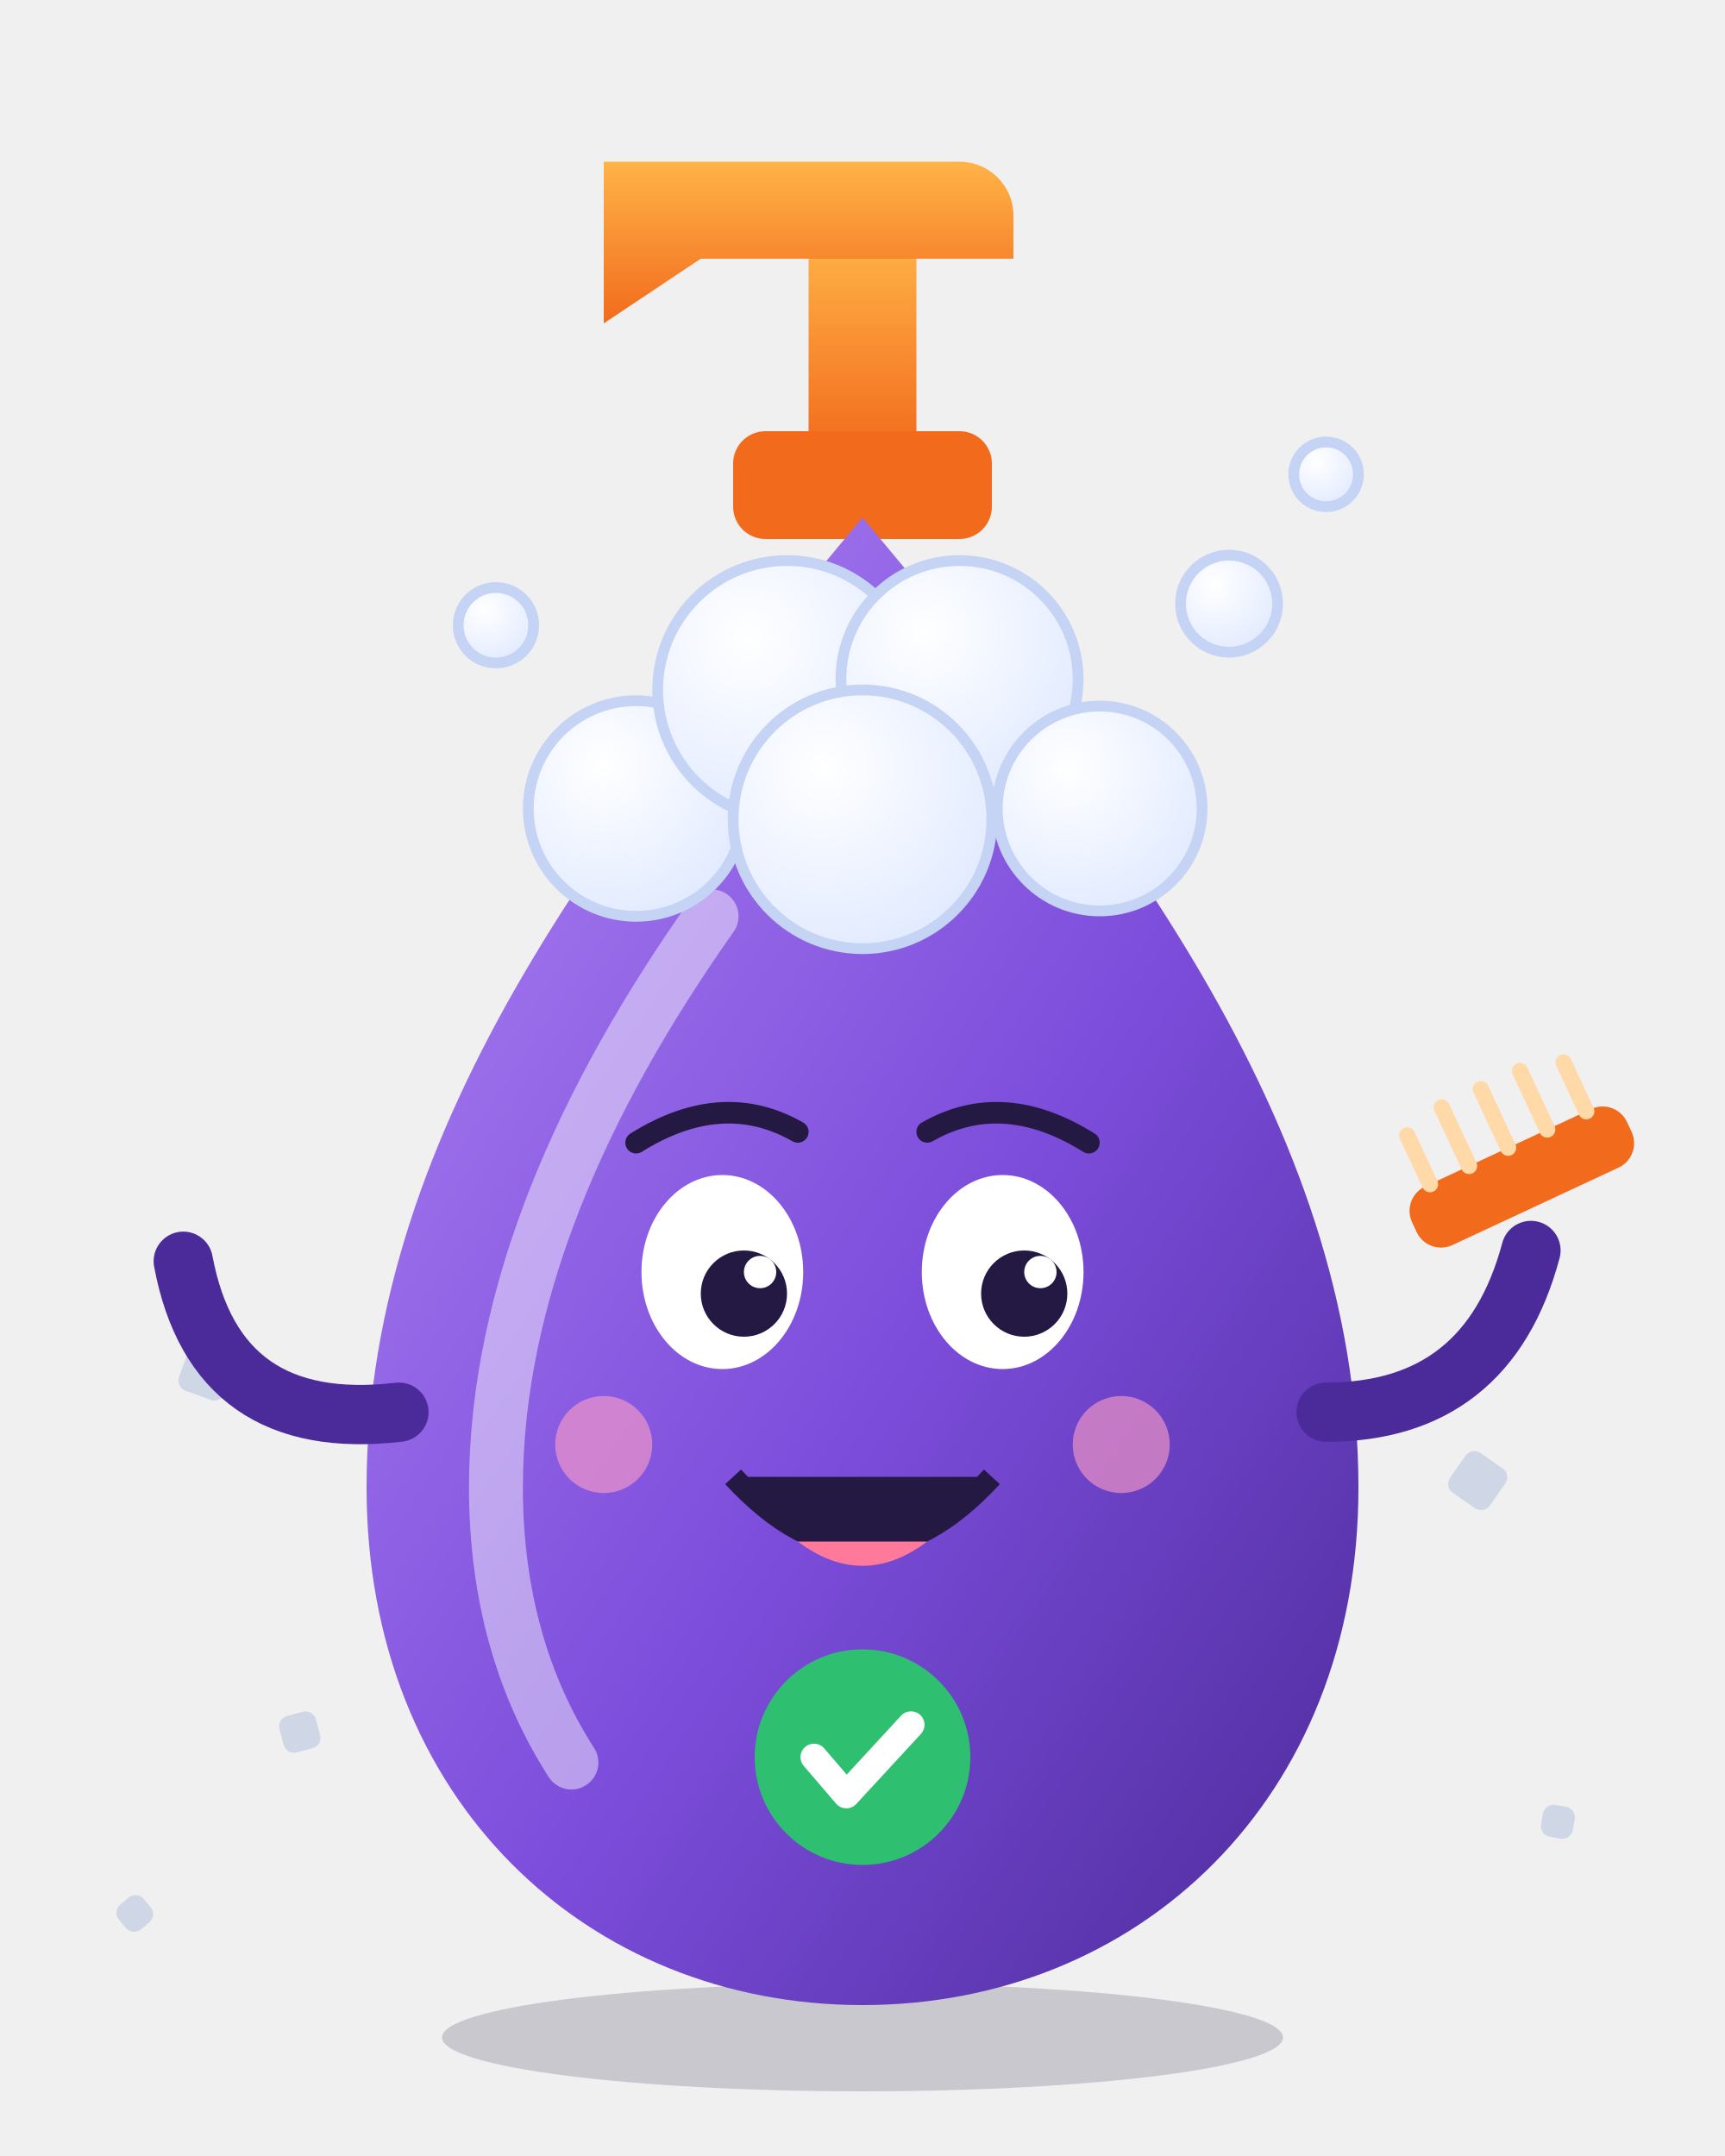
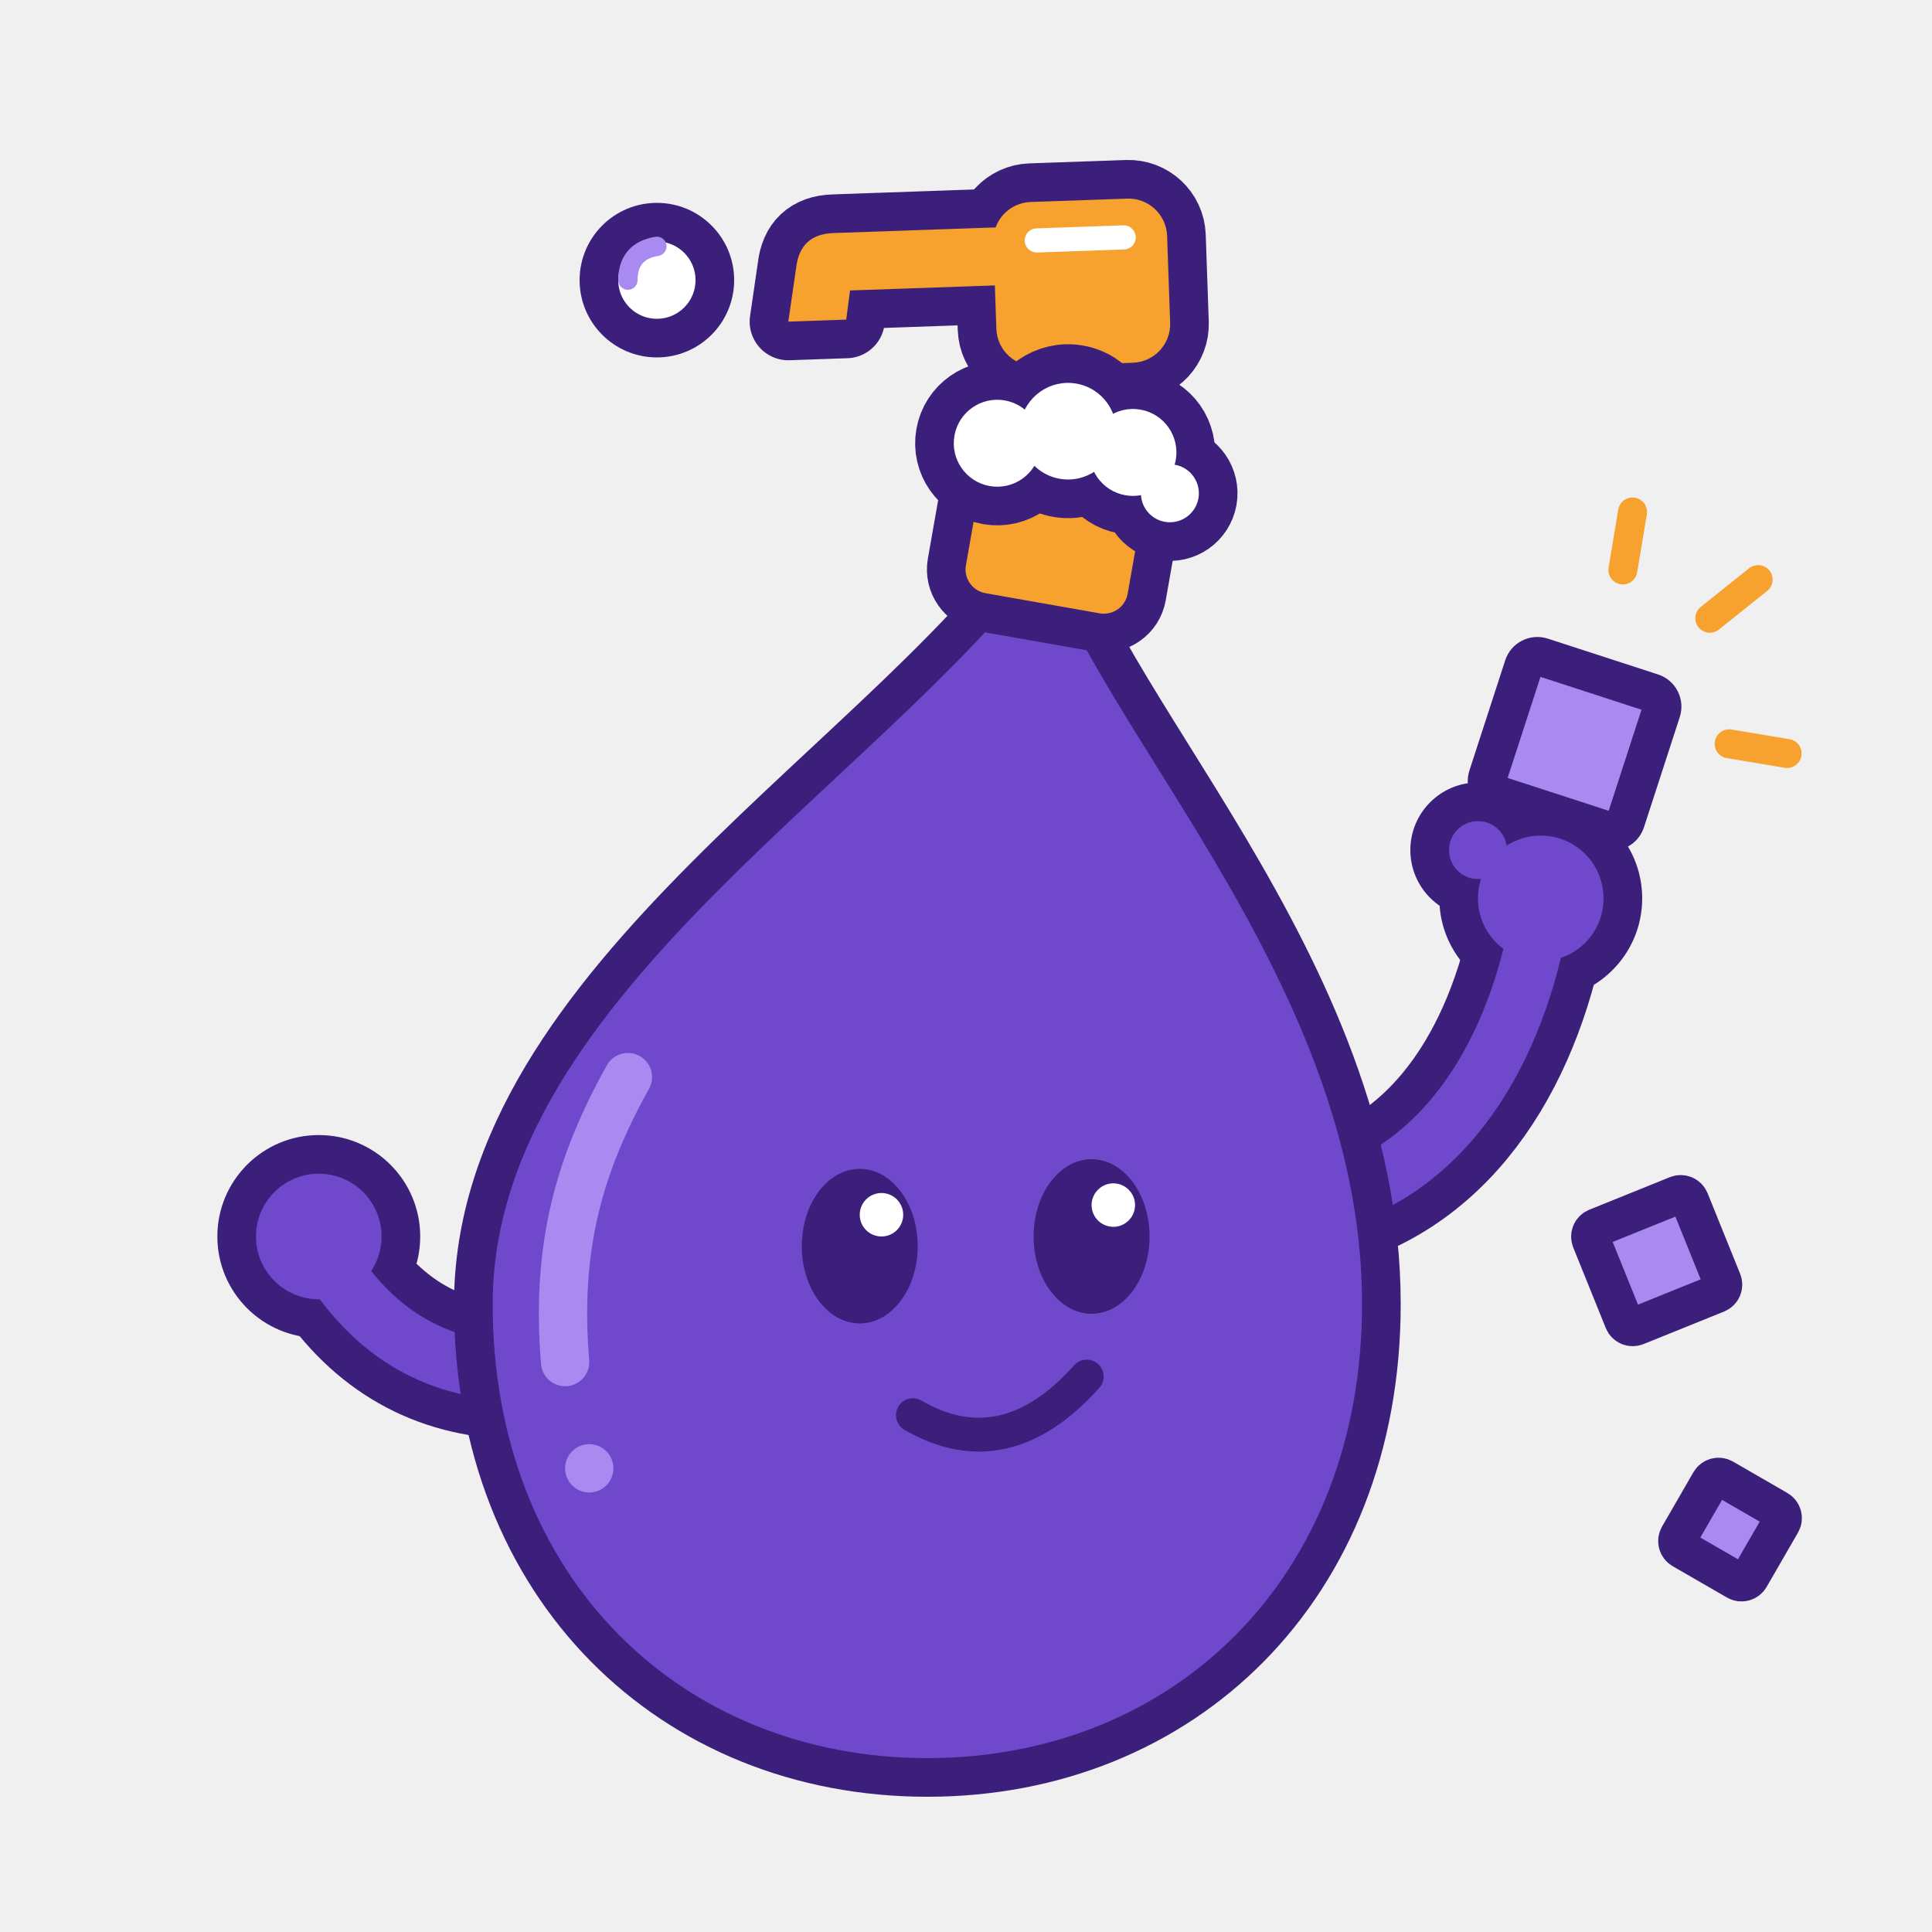
- <svg xmlns="http://www.w3.org/2000/svg" viewBox="0 0 320 400" role="img" aria-labelledby="t d">
-   <defs>
-     <linearGradient id="body" x1="0" y1="0" x2="1" y2="1">
-       <stop offset="0" stop-color="#b085f5" />
-       <stop offset="0.55" stop-color="#7c4ddb" />
-       <stop offset="1" stop-color="#4b2a99" />
-     </linearGradient>
-     <linearGradient id="cap" x1="0" y1="0" x2="0" y2="1">
-       <stop offset="0" stop-color="#ffb347" />
-       <stop offset="1" stop-color="#f26b1d" />
-     </linearGradient>
-     <radialGradient id="foam" cx="0.35" cy="0.3" r="0.8">
-       <stop offset="0" stop-color="#ffffff" />
-       <stop offset="1" stop-color="#dfe9ff" />
-     </radialGradient>
-   </defs>
-   <g fill="#cfd6e6">
-     <rect x="34" y="250" width="9" height="9" rx="2" transform="rotate(20 38 254)" />
-     <rect x="52" y="318" width="7" height="7" rx="2" transform="rotate(-15 55 321)" />
-     <rect x="270" y="270" width="9" height="9" rx="2" transform="rotate(35 274 274)" />
-     <rect x="286" y="335" width="6" height="6" rx="2" transform="rotate(10 289 338)" />
-     <rect x="22" y="352" width="6" height="6" rx="2" transform="rotate(50 25 355)" />
-   </g>
-   <ellipse cx="160" cy="378" rx="78" ry="10" fill="#1d1238" opacity="0.18" />
-   <rect x="150" y="44" width="20" height="40" rx="4" fill="url(#cap)" />
-   <path d="M112 30 h66 a10 10 0 0 1 10 10 v8 h-58 l-18 12 z" fill="url(#cap)" />
-   <rect x="136" y="80" width="48" height="20" rx="6" fill="#f26b1d" />
-   <path d="M160 96            C 205 150, 252 208, 252 276            C 252 334, 211 372, 160 372            C 109 372, 68 334, 68 276            C 68 208, 115 150, 160 96 Z" fill="url(#body)" />
-   <path d="M132 170 C 108 204, 92 240, 92 276 C 92 296, 97 313, 106 327" fill="none" stroke="#ffffff" stroke-opacity="0.45" stroke-width="10" stroke-linecap="round" />
-   <g fill="url(#foam)" stroke="#c5d3f5" stroke-width="2">
-     <circle cx="118" cy="150" r="20" />
-     <circle cx="146" cy="128" r="24" />
-     <circle cx="178" cy="126" r="22" />
-     <circle cx="204" cy="150" r="19" />
-     <circle cx="160" cy="152" r="24" />
-     <circle cx="228" cy="112" r="9" />
-     <circle cx="246" cy="88" r="6" />
-     <circle cx="92" cy="116" r="7" />
-   </g>
-   <g>
-     <ellipse cx="134" cy="236" rx="15" ry="18" fill="#ffffff" />
-     <ellipse cx="186" cy="236" rx="15" ry="18" fill="#ffffff" />
-     <circle cx="138" cy="240" r="8" fill="#231942" />
-     <circle cx="190" cy="240" r="8" fill="#231942" />
-     <circle cx="141" cy="236" r="3" fill="#ffffff" />
-     <circle cx="193" cy="236" r="3" fill="#ffffff" />
-     <path d="M118 212 q16 -10 30 -2" fill="none" stroke="#231942" stroke-width="4" stroke-linecap="round" />
-     <path d="M172 210 q14 -8 30 2" fill="none" stroke="#231942" stroke-width="4" stroke-linecap="round" />
-     <path d="M136 274 q24 26 48 0" fill="#231942" stroke="#231942" stroke-width="4" stroke-linejoin="round" />
-     <path d="M148 286 q12 9 24 0" fill="#ff7a9a" />
-     <circle cx="112" cy="268" r="9" fill="#ff9ec4" opacity="0.6" />
-     <circle cx="208" cy="268" r="9" fill="#ff9ec4" opacity="0.6" />
-   </g>
-   <g transform="translate(160 326)">
-     <circle r="20" fill="#2fbf71" />
-     <path d="M-9 0 l6 7 l12 -13" fill="none" stroke="#ffffff" stroke-width="5" stroke-linecap="round" stroke-linejoin="round" />
-   </g>
-   <path d="M74 262 q-34 4 -40 -28" fill="none" stroke="#4b2a99" stroke-width="11" stroke-linecap="round" />
-   <path d="M246 262 q30 0 38 -30" fill="none" stroke="#4b2a99" stroke-width="11" stroke-linecap="round" />
-   <g transform="translate(284 222) rotate(-25)">
-     <rect x="-22" y="-10" width="44" height="12" rx="5" fill="#f26b1d" />
-     <g stroke="#ffd9a8" stroke-width="3" stroke-linecap="round">
-       <path d="M-16 -10 v-10" />
-       <path d="M-8 -10 v-12" />
-       <path d="M0 -10 v-12" />
-       <path d="M8 -10 v-12" />
-       <path d="M16 -10 v-10" />
+ <svg xmlns="http://www.w3.org/2000/svg" viewBox="0 0 400 400" role="img" aria-labelledby="t d">
+   <g transform="translate(-8 -8)" stroke="#3b1f7a" stroke-width="8" stroke-linejoin="round" stroke-linecap="round">
+     <g fill="#a98af0">
+       <rect x="319" y="147" width="30" height="30" rx="3" transform="rotate(18 334 162)" />
+       <rect x="340" y="258" width="22" height="22" rx="2" transform="rotate(-22 351 269)" />
+       <rect x="358" y="316" width="17" height="17" rx="2" transform="rotate(30 366 324)" />
    </g>
+     <path d="M362 136 L372 128 M366 162 L378 164 M344 126 L346 114" fill="none" stroke="#f7a12f" stroke-width="6" />
+     <g fill="#3b1f7a">
+       <path d="M276 258 C304 254 320 230 326 202" fill="none" stroke-width="28" />
+       <circle cx="327" cy="194" r="21" stroke="none" />
+       <circle cx="314" cy="184" r="14" stroke="none" />
+       <path d="M116 292 Q92 292 78 272" fill="none" stroke-width="28" />
+       <circle cx="74" cy="264" r="21" stroke="none" />
+     </g>
+     <g fill="#7048cc" stroke="#7048cc">
+       <path d="M276 258 C304 254 320 230 326 202" fill="none" stroke-width="12" />
+       <circle cx="327" cy="194" r="13" stroke="none" />
+       <circle cx="314" cy="184" r="6" stroke="none" />
+       <path d="M116 292 Q92 292 78 272" fill="none" stroke-width="12" />
+       <circle cx="74" cy="264" r="13" stroke="none" />
+     </g>
+     <path d="M226 115 C233 152 294 207 294 278 C294 337 253 376 200 376 C147 376 106 337 106 278 C106 210 194 164 226 115 Z" fill="#7048cc" />
+     <path d="M138 231 C128 249 123 266 125 290" fill="none" stroke="#a98af0" stroke-width="10" />
+     <circle cx="130" cy="312" r="5" fill="#a98af0" stroke="none" />
+     <g transform="translate(226 115) rotate(10)">
+       <rect x="-8" y="-34" width="16" height="30" fill="#f7a12f" />
+       <rect x="-20" y="-8" width="42" height="30" rx="9" fill="#f7a12f" />
+       <g transform="translate(0 -32) rotate(-12)">
+         <g fill="#3b1f7a" stroke-width="16">
+           <rect x="-17" y="-34" width="36" height="34" rx="8" />
+           <path d="M-14 -29 L-50 -29 Q-57 -29 -58 -22 L-60 -11 L-48 -11 L-47 -17 L-14 -17 Z" />
+         </g>
+         <g fill="#f7a12f" stroke="none">
+           <rect x="-17" y="-34" width="36" height="34" rx="8" />
+           <path d="M-14 -29 L-50 -29 Q-57 -29 -58 -22 L-60 -11 L-48 -11 L-47 -17 L-14 -17 Z" />
+         </g>
+         <path d="M-8 -26 H10" stroke="#fff" stroke-width="5" />
+       </g>
+       <g fill="#3b1f7a" stroke-width="16">
+         <circle cx="-14" cy="-13" r="9" />
+         <circle cx="0" cy="-18" r="10" />
+         <circle cx="14" cy="-16" r="9" />
+         <circle cx="23" cy="-9" r="6" />
+       </g>
+       <g fill="#fff" stroke="none">
+         <circle cx="-14" cy="-13" r="9" />
+         <circle cx="0" cy="-18" r="10" />
+         <circle cx="14" cy="-16" r="9" />
+         <circle cx="23" cy="-9" r="6" />
+       </g>
+     </g>
+     <circle cx="144" cy="66" r="12" fill="#fff" />
+     <path d="M138 66 Q138 60 144 59" fill="none" stroke="#a98af0" stroke-width="4" />
+     <g stroke="none" fill="#3b1f7a">
+       <ellipse cx="186" cy="266" rx="12" ry="16" />
+       <ellipse cx="234" cy="264" rx="12" ry="16" />
+     </g>
+     <circle cx="190.5" cy="259.5" r="4.5" fill="#fff" stroke="none" />
+     <circle cx="238.5" cy="257.5" r="4.5" fill="#fff" stroke="none" />
+     <path d="M197 301 Q216 312 233 293" fill="none" stroke-width="7" />
  </g>
</svg>
